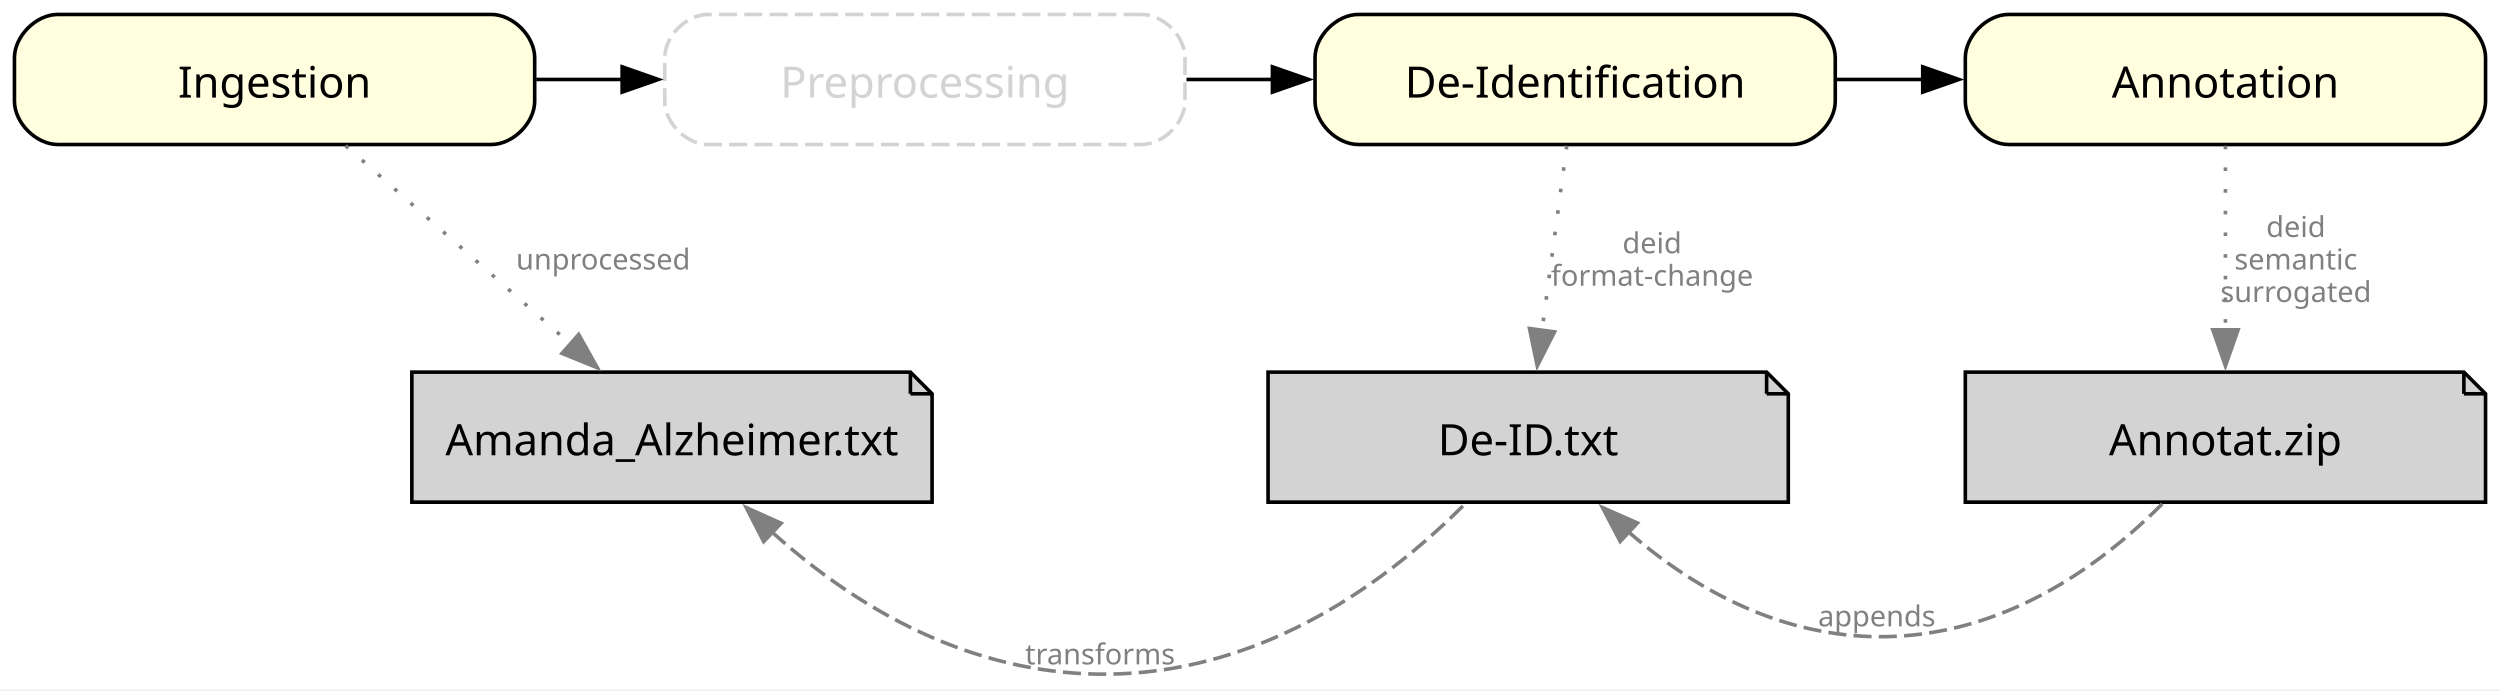
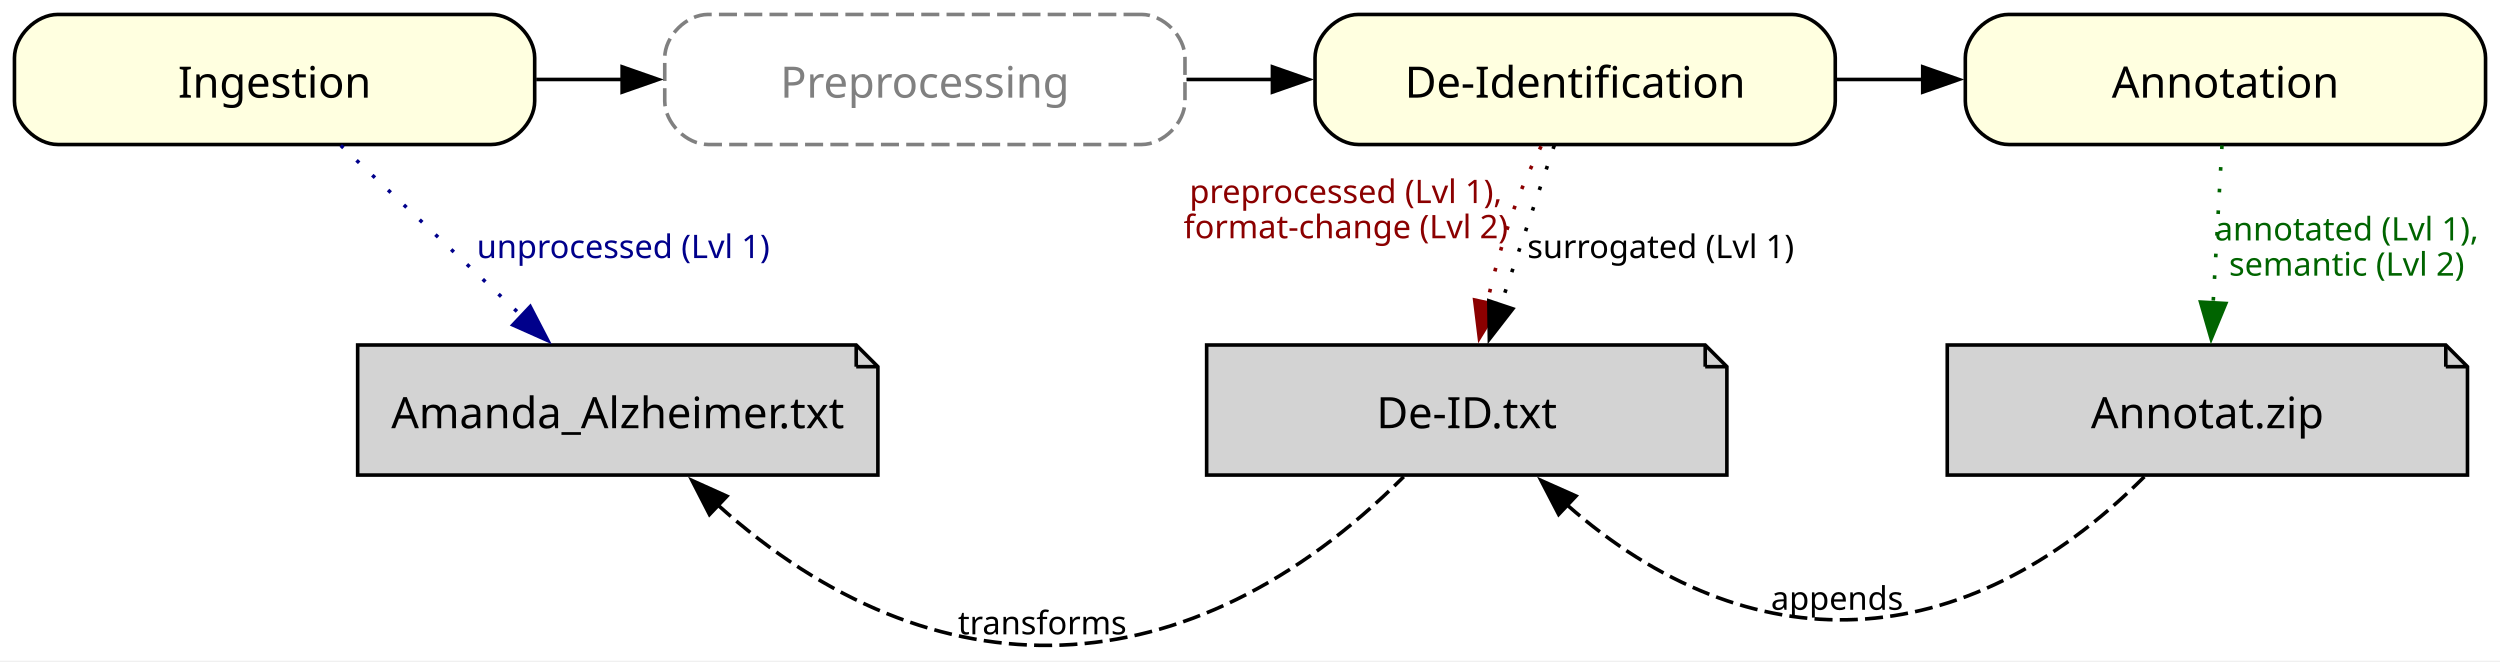
- <svg xmlns="http://www.w3.org/2000/svg" width="692pt" height="191pt" viewBox="0.00 0.00 692.00 191.00">
-   <g id="graph0" class="graph" transform="scale(1 1) rotate(0) translate(4 186.85)">
-     <polygon fill="white" stroke="none" points="-4,4 -4,-186.85 688,-186.85 688,4 -4,4" />
+ <svg xmlns="http://www.w3.org/2000/svg" width="692pt" height="183pt" viewBox="0.00 0.00 692.00 183.00">
+   <g id="graph0" class="graph" transform="scale(1 1) rotate(0) translate(4 178.88)">
+     <polygon fill="white" stroke="none" points="-4,4 -4,-178.88 688,-178.88 688,4 -4,4" />
    <g id="node1" class="node">
-       <path fill="lightyellow" stroke="black" d="M132,-182.85C132,-182.85 12,-182.85 12,-182.85 6,-182.85 0,-176.85 0,-170.85 0,-170.85 0,-158.85 0,-158.85 0,-152.85 6,-146.85 12,-146.85 12,-146.85 132,-146.85 132,-146.85 138,-146.85 144,-152.85 144,-158.85 144,-158.85 144,-170.85 144,-170.85 144,-176.85 138,-182.85 132,-182.85" />
-       <text xml:space="preserve" text-anchor="middle" x="72" y="-159.83" font-family="sans-serif" font-size="12.00">Ingestion</text>
+       <path fill="lightyellow" stroke="black" d="M132,-174.88C132,-174.88 12,-174.88 12,-174.88 6,-174.88 0,-168.88 0,-162.88 0,-162.88 0,-150.88 0,-150.88 0,-144.88 6,-138.88 12,-138.88 12,-138.88 132,-138.88 132,-138.88 138,-138.88 144,-144.88 144,-150.88 144,-150.88 144,-162.88 144,-162.88 144,-168.88 138,-174.88 132,-174.88" />
+       <text xml:space="preserve" text-anchor="middle" x="72" y="-151.85" font-family="sans-serif" font-size="12.00">Ingestion</text>
    </g>
    <g id="node2" class="node">
-       <path fill="none" stroke="lightgrey" stroke-dasharray="5,2" d="M312,-182.85C312,-182.85 192,-182.85 192,-182.85 186,-182.85 180,-176.85 180,-170.85 180,-170.85 180,-158.85 180,-158.85 180,-152.85 186,-146.85 192,-146.85 192,-146.85 312,-146.85 312,-146.85 318,-146.85 324,-152.85 324,-158.85 324,-158.85 324,-170.85 324,-170.85 324,-176.85 318,-182.85 312,-182.85" />
-       <text xml:space="preserve" text-anchor="middle" x="252" y="-159.83" font-family="sans-serif" font-size="12.00" fill="lightgrey">Preprocessing</text>
+       <path fill="none" stroke="grey" stroke-dasharray="5,2" d="M312,-174.88C312,-174.88 192,-174.88 192,-174.88 186,-174.88 180,-168.88 180,-162.88 180,-162.88 180,-150.88 180,-150.88 180,-144.88 186,-138.88 192,-138.88 192,-138.88 312,-138.88 312,-138.88 318,-138.88 324,-144.88 324,-150.88 324,-150.88 324,-162.88 324,-162.88 324,-168.88 318,-174.88 312,-174.88" />
+       <text xml:space="preserve" text-anchor="middle" x="252" y="-151.85" font-family="sans-serif" font-size="12.00" fill="grey">Preprocessing</text>
    </g>
    <g id="edge1" class="edge">
-       <path fill="none" stroke="#000000" d="M144.42,-164.85C152.42,-164.85 160.42,-164.85 168.41,-164.85" />
-       <polygon fill="#000000" stroke="#000000" points="168.21,-168.35 178.21,-164.85 168.21,-161.35 168.21,-168.35" />
+       <path fill="none" stroke="#000000" d="M144.42,-156.88C152.42,-156.88 160.42,-156.88 168.41,-156.88" />
+       <polygon fill="#000000" stroke="#000000" points="168.21,-160.38 178.21,-156.88 168.21,-153.38 168.21,-160.38" />
    </g>
    <g id="node5" class="node">
-       <polygon fill="lightgrey" stroke="black" points="248,-83.85 110,-83.85 110,-47.85 254,-47.85 254,-77.85 248,-83.85" />
-       <polyline fill="none" stroke="black" points="248,-83.85 248,-77.85" />
-       <polyline fill="none" stroke="black" points="254,-77.85 248,-77.85" />
-       <text xml:space="preserve" text-anchor="middle" x="182" y="-60.83" font-family="sans-serif" font-size="12.00">Amanda_Alzheimer.txt</text>
+       <polygon fill="lightgrey" stroke="black" points="233,-83.38 95,-83.38 95,-47.38 239,-47.38 239,-77.38 233,-83.38" />
+       <polyline fill="none" stroke="black" points="233,-83.38 233,-77.38" />
+       <polyline fill="none" stroke="black" points="239,-77.38 233,-77.38" />
+       <text xml:space="preserve" text-anchor="middle" x="167" y="-60.35" font-family="sans-serif" font-size="12.00">Amanda_Alzheimer.txt</text>
    </g>
    <g id="edge6" class="edge">
-       <path fill="none" stroke="grey" stroke-dasharray="1,5" d="M91.67,-146.51C109.03,-131.2 134.54,-108.7 154.03,-91.52" />
-       <polygon fill="grey" stroke="grey" points="156.18,-94.28 161.37,-85.04 151.55,-89.03 156.18,-94.28" />
-       <text xml:space="preserve" text-anchor="middle" x="162.96" y="-112.25" font-family="sans-serif" font-size="8.00" fill="grey">unprocessed</text>
+       <path fill="none" stroke="darkblue" stroke-dasharray="1,5" d="M90.32,-138.62C104.64,-125.13 124.75,-106.18 140.78,-91.08" />
+       <polygon fill="darkblue" stroke="darkblue" points="142.76,-94.02 147.64,-84.62 137.96,-88.93 142.76,-94.02" />
+       <text xml:space="preserve" text-anchor="middle" x="168.51" y="-107.45" font-family="sans-serif" font-size="9.00" fill="darkblue">unprocessed (Lvl 1)</text>
    </g>
    <g id="node3" class="node">
-       <path fill="lightyellow" stroke="black" d="M492,-182.85C492,-182.85 372,-182.85 372,-182.85 366,-182.85 360,-176.85 360,-170.85 360,-170.85 360,-158.85 360,-158.85 360,-152.85 366,-146.85 372,-146.85 372,-146.85 492,-146.85 492,-146.85 498,-146.85 504,-152.85 504,-158.85 504,-158.85 504,-170.85 504,-170.85 504,-176.85 498,-182.85 492,-182.85" />
-       <text xml:space="preserve" text-anchor="middle" x="432" y="-159.83" font-family="sans-serif" font-size="12.00">De-Identification</text>
+       <path fill="lightyellow" stroke="black" d="M492,-174.88C492,-174.88 372,-174.88 372,-174.88 366,-174.88 360,-168.88 360,-162.88 360,-162.88 360,-150.88 360,-150.88 360,-144.88 366,-138.88 372,-138.88 372,-138.88 492,-138.88 492,-138.88 498,-138.88 504,-144.88 504,-150.88 504,-150.88 504,-162.88 504,-162.88 504,-168.88 498,-174.88 492,-174.88" />
+       <text xml:space="preserve" text-anchor="middle" x="432" y="-151.85" font-family="sans-serif" font-size="12.00">De-Identification</text>
    </g>
    <g id="edge2" class="edge">
-       <path fill="none" stroke="#000000" d="M324.42,-164.85C332.42,-164.85 340.42,-164.85 348.41,-164.85" />
-       <polygon fill="#000000" stroke="#000000" points="348.21,-168.35 358.21,-164.85 348.21,-161.35 348.21,-168.35" />
+       <path fill="none" stroke="#000000" d="M324.42,-156.88C332.42,-156.88 340.42,-156.88 348.41,-156.88" />
+       <polygon fill="#000000" stroke="#000000" points="348.21,-160.38 358.21,-156.88 348.21,-153.38 348.21,-160.38" />
    </g>
    <g id="node4" class="node">
-       <path fill="lightyellow" stroke="black" d="M672,-182.85C672,-182.85 552,-182.85 552,-182.85 546,-182.85 540,-176.85 540,-170.85 540,-170.85 540,-158.85 540,-158.85 540,-152.85 546,-146.85 552,-146.85 552,-146.85 672,-146.85 672,-146.85 678,-146.85 684,-152.85 684,-158.85 684,-158.85 684,-170.85 684,-170.85 684,-176.85 678,-182.85 672,-182.85" />
-       <text xml:space="preserve" text-anchor="middle" x="612" y="-159.83" font-family="sans-serif" font-size="12.00">Annotation</text>
+       <path fill="lightyellow" stroke="black" d="M672,-174.88C672,-174.88 552,-174.88 552,-174.88 546,-174.88 540,-168.88 540,-162.88 540,-162.88 540,-150.88 540,-150.88 540,-144.88 546,-138.88 552,-138.88 552,-138.88 672,-138.88 672,-138.88 678,-138.88 684,-144.88 684,-150.88 684,-150.88 684,-162.88 684,-162.88 684,-168.88 678,-174.88 672,-174.88" />
+       <text xml:space="preserve" text-anchor="middle" x="612" y="-151.85" font-family="sans-serif" font-size="12.00">Annotation</text>
    </g>
    <g id="edge3" class="edge">
-       <path fill="none" stroke="#000000" d="M504.42,-164.85C512.42,-164.85 520.42,-164.85 528.41,-164.85" />
-       <polygon fill="#000000" stroke="#000000" points="528.21,-168.35 538.21,-164.85 528.21,-161.35 528.21,-168.35" />
+       <path fill="none" stroke="#000000" d="M504.42,-156.88C512.42,-156.88 520.42,-156.88 528.41,-156.88" />
+       <polygon fill="#000000" stroke="#000000" points="528.21,-160.38 538.21,-156.88 528.21,-153.38 528.21,-160.38" />
    </g>
    <g id="node6" class="node">
-       <polygon fill="lightgrey" stroke="black" points="485,-83.85 347,-83.85 347,-47.85 491,-47.85 491,-77.85 485,-83.85" />
-       <polyline fill="none" stroke="black" points="485,-83.85 485,-77.85" />
-       <polyline fill="none" stroke="black" points="491,-77.85 485,-77.85" />
-       <text xml:space="preserve" text-anchor="middle" x="419" y="-60.83" font-family="sans-serif" font-size="12.00">De-ID.txt</text>
+       <polygon fill="lightgrey" stroke="black" points="468,-83.38 330,-83.38 330,-47.38 474,-47.38 474,-77.38 468,-83.38" />
+       <polyline fill="none" stroke="black" points="468,-83.38 468,-77.38" />
+       <polyline fill="none" stroke="black" points="474,-77.38 468,-77.38" />
+       <text xml:space="preserve" text-anchor="middle" x="402" y="-60.35" font-family="sans-serif" font-size="12.00">De-ID.txt</text>
    </g>
    <g id="edge7" class="edge">
-       <path fill="none" stroke="grey" stroke-dasharray="1,5" d="M429.68,-146.51C427.77,-132.3 425.04,-111.91 422.81,-95.31" />
-       <polygon fill="grey" stroke="grey" points="426.3,-94.99 421.51,-85.54 419.36,-95.92 426.3,-94.99" />
-       <text xml:space="preserve" text-anchor="middle" x="453.3" y="-116.75" font-family="sans-serif" font-size="8.00" fill="grey">deid</text>
-       <text xml:space="preserve" text-anchor="middle" x="453.3" y="-107.75" font-family="sans-serif" font-size="8.00" fill="grey">format-change</text>
+       <path fill="none" stroke="darkred" stroke-dasharray="1,5" d="M422.58,-138.4C419.87,-132.9 417.09,-126.73 415,-120.88 412.06,-112.66 409.59,-103.51 407.61,-95.09" />
+       <polygon fill="darkred" stroke="darkred" points="411.03,-94.34 405.48,-85.32 404.19,-95.84 411.03,-94.34" />
+       <text xml:space="preserve" text-anchor="middle" x="368.51" y="-122.68" font-family="sans-serif" font-size="9.00" fill="darkred">preprocessed (Lvl 1),</text>
+       <text xml:space="preserve" text-anchor="middle" x="368.51" y="-112.93" font-family="sans-serif" font-size="9.00" fill="darkred">format-change (Lvl 2)</text>
+     </g>
+     <g id="edge8" class="edge">
+       <path fill="none" stroke="#000000" stroke-dasharray="1,5" d="M426.22,-138.62C422.02,-126.12 416.26,-108.93 411.41,-94.46" />
+       <polygon fill="#000000" stroke="#000000" points="414.74,-93.39 408.25,-85.02 408.11,-95.61 414.74,-93.39" />
+       <text xml:space="preserve" text-anchor="middle" x="455.69" y="-107.45" font-family="sans-serif" font-size="9.00" fill="#000000">surrogated (Lvl 1)</text>
    </g>
    <g id="node7" class="node">
-       <polygon fill="lightgrey" stroke="black" points="678,-83.85 540,-83.85 540,-47.85 684,-47.85 684,-77.85 678,-83.85" />
-       <polyline fill="none" stroke="black" points="678,-83.85 678,-77.85" />
-       <polyline fill="none" stroke="black" points="684,-77.85 678,-77.85" />
-       <text xml:space="preserve" text-anchor="middle" x="612" y="-60.83" font-family="sans-serif" font-size="12.00">Annotat.zip</text>
+       <polygon fill="lightgrey" stroke="black" points="673,-83.38 535,-83.38 535,-47.38 679,-47.38 679,-77.38 673,-83.38" />
+       <polyline fill="none" stroke="black" points="673,-83.38 673,-77.38" />
+       <polyline fill="none" stroke="black" points="679,-77.38 673,-77.38" />
+       <text xml:space="preserve" text-anchor="middle" x="607" y="-60.35" font-family="sans-serif" font-size="12.00">Annotat.zip</text>
    </g>
-     <g id="edge8" class="edge">
-       <path fill="none" stroke="grey" stroke-dasharray="1,5" d="M612,-146.51C612,-132.3 612,-111.91 612,-95.31" />
-       <polygon fill="grey" stroke="grey" points="615.5,-95.56 612,-85.56 608.5,-95.56 615.5,-95.56" />
-       <text xml:space="preserve" text-anchor="middle" x="631.5" y="-121.25" font-family="sans-serif" font-size="8.00" fill="grey">deid</text>
-       <text xml:space="preserve" text-anchor="middle" x="631.5" y="-112.25" font-family="sans-serif" font-size="8.00" fill="grey">semantic</text>
-       <text xml:space="preserve" text-anchor="middle" x="631.5" y="-103.25" font-family="sans-serif" font-size="8.00" fill="grey">surrogated</text>
+     <g id="edge9" class="edge">
+       <path fill="none" stroke="darkgreen" stroke-dasharray="1,5" d="M611.04,-138.62C610.34,-126.24 609.4,-109.27 608.59,-94.89" />
+       <polygon fill="darkgreen" stroke="darkgreen" points="612.1,-94.88 608.05,-85.09 605.11,-95.27 612.1,-94.88" />
+       <text xml:space="preserve" text-anchor="middle" x="645.57" y="-112.33" font-family="sans-serif" font-size="9.00" fill="darkgreen">annotated (Lvl 1),</text>
+       <text xml:space="preserve" text-anchor="middle" x="645.57" y="-102.58" font-family="sans-serif" font-size="9.00" fill="darkgreen">semantic (Lvl 2)</text>
    </g>
    <g id="edge4" class="edge">
-       <path fill="none" stroke="grey" stroke-dasharray="5,2" d="M209.62,-39.64C270.7,15.37 341.37,12.78 401.55,-47.4" />
-       <polygon fill="grey" stroke="grey" points="207.39,-36.93 202.55,-46.36 212.21,-42.01 207.39,-36.93" />
-       <text xml:space="preserve" text-anchor="middle" x="300.5" y="-2.95" font-family="sans-serif" font-size="8.00" fill="grey">transforms</text>
+       <path fill="none" stroke="black" stroke-dasharray="5,2" d="M194.54,-39.24C255.01,15.21 324.97,12.65 384.55,-46.92" />
+       <polygon fill="black" stroke="black" points="192.39,-36.46 187.55,-45.88 197.21,-41.53 192.39,-36.46" />
+       <text xml:space="preserve" text-anchor="middle" x="284.5" y="-3.3" font-family="sans-serif" font-size="9.00">transforms</text>
    </g>
    <g id="edge5" class="edge">
-       <path fill="none" stroke="grey" stroke-dasharray="5,2" d="M446.58,-39.79C493.82,1.51 548.17,-1.03 594.55,-47.4" />
-       <polygon fill="grey" stroke="grey" points="444.47,-36.97 439.56,-46.36 449.25,-42.08 444.47,-36.97" />
-       <text xml:space="preserve" text-anchor="middle" x="515.5" y="-13.48" font-family="sans-serif" font-size="8.00" fill="grey">appends</text>
+       <path fill="none" stroke="black" stroke-dasharray="5,2" d="M429.57,-39.29C480.6,5.77 539.4,3.22 589.55,-46.92" />
+       <polygon fill="black" stroke="black" points="427.44,-36.49 422.56,-45.89 432.24,-41.58 427.44,-36.49" />
+       <text xml:space="preserve" text-anchor="middle" x="504.5" y="-10.09" font-family="sans-serif" font-size="9.00">appends</text>
    </g>
  </g>
</svg>
